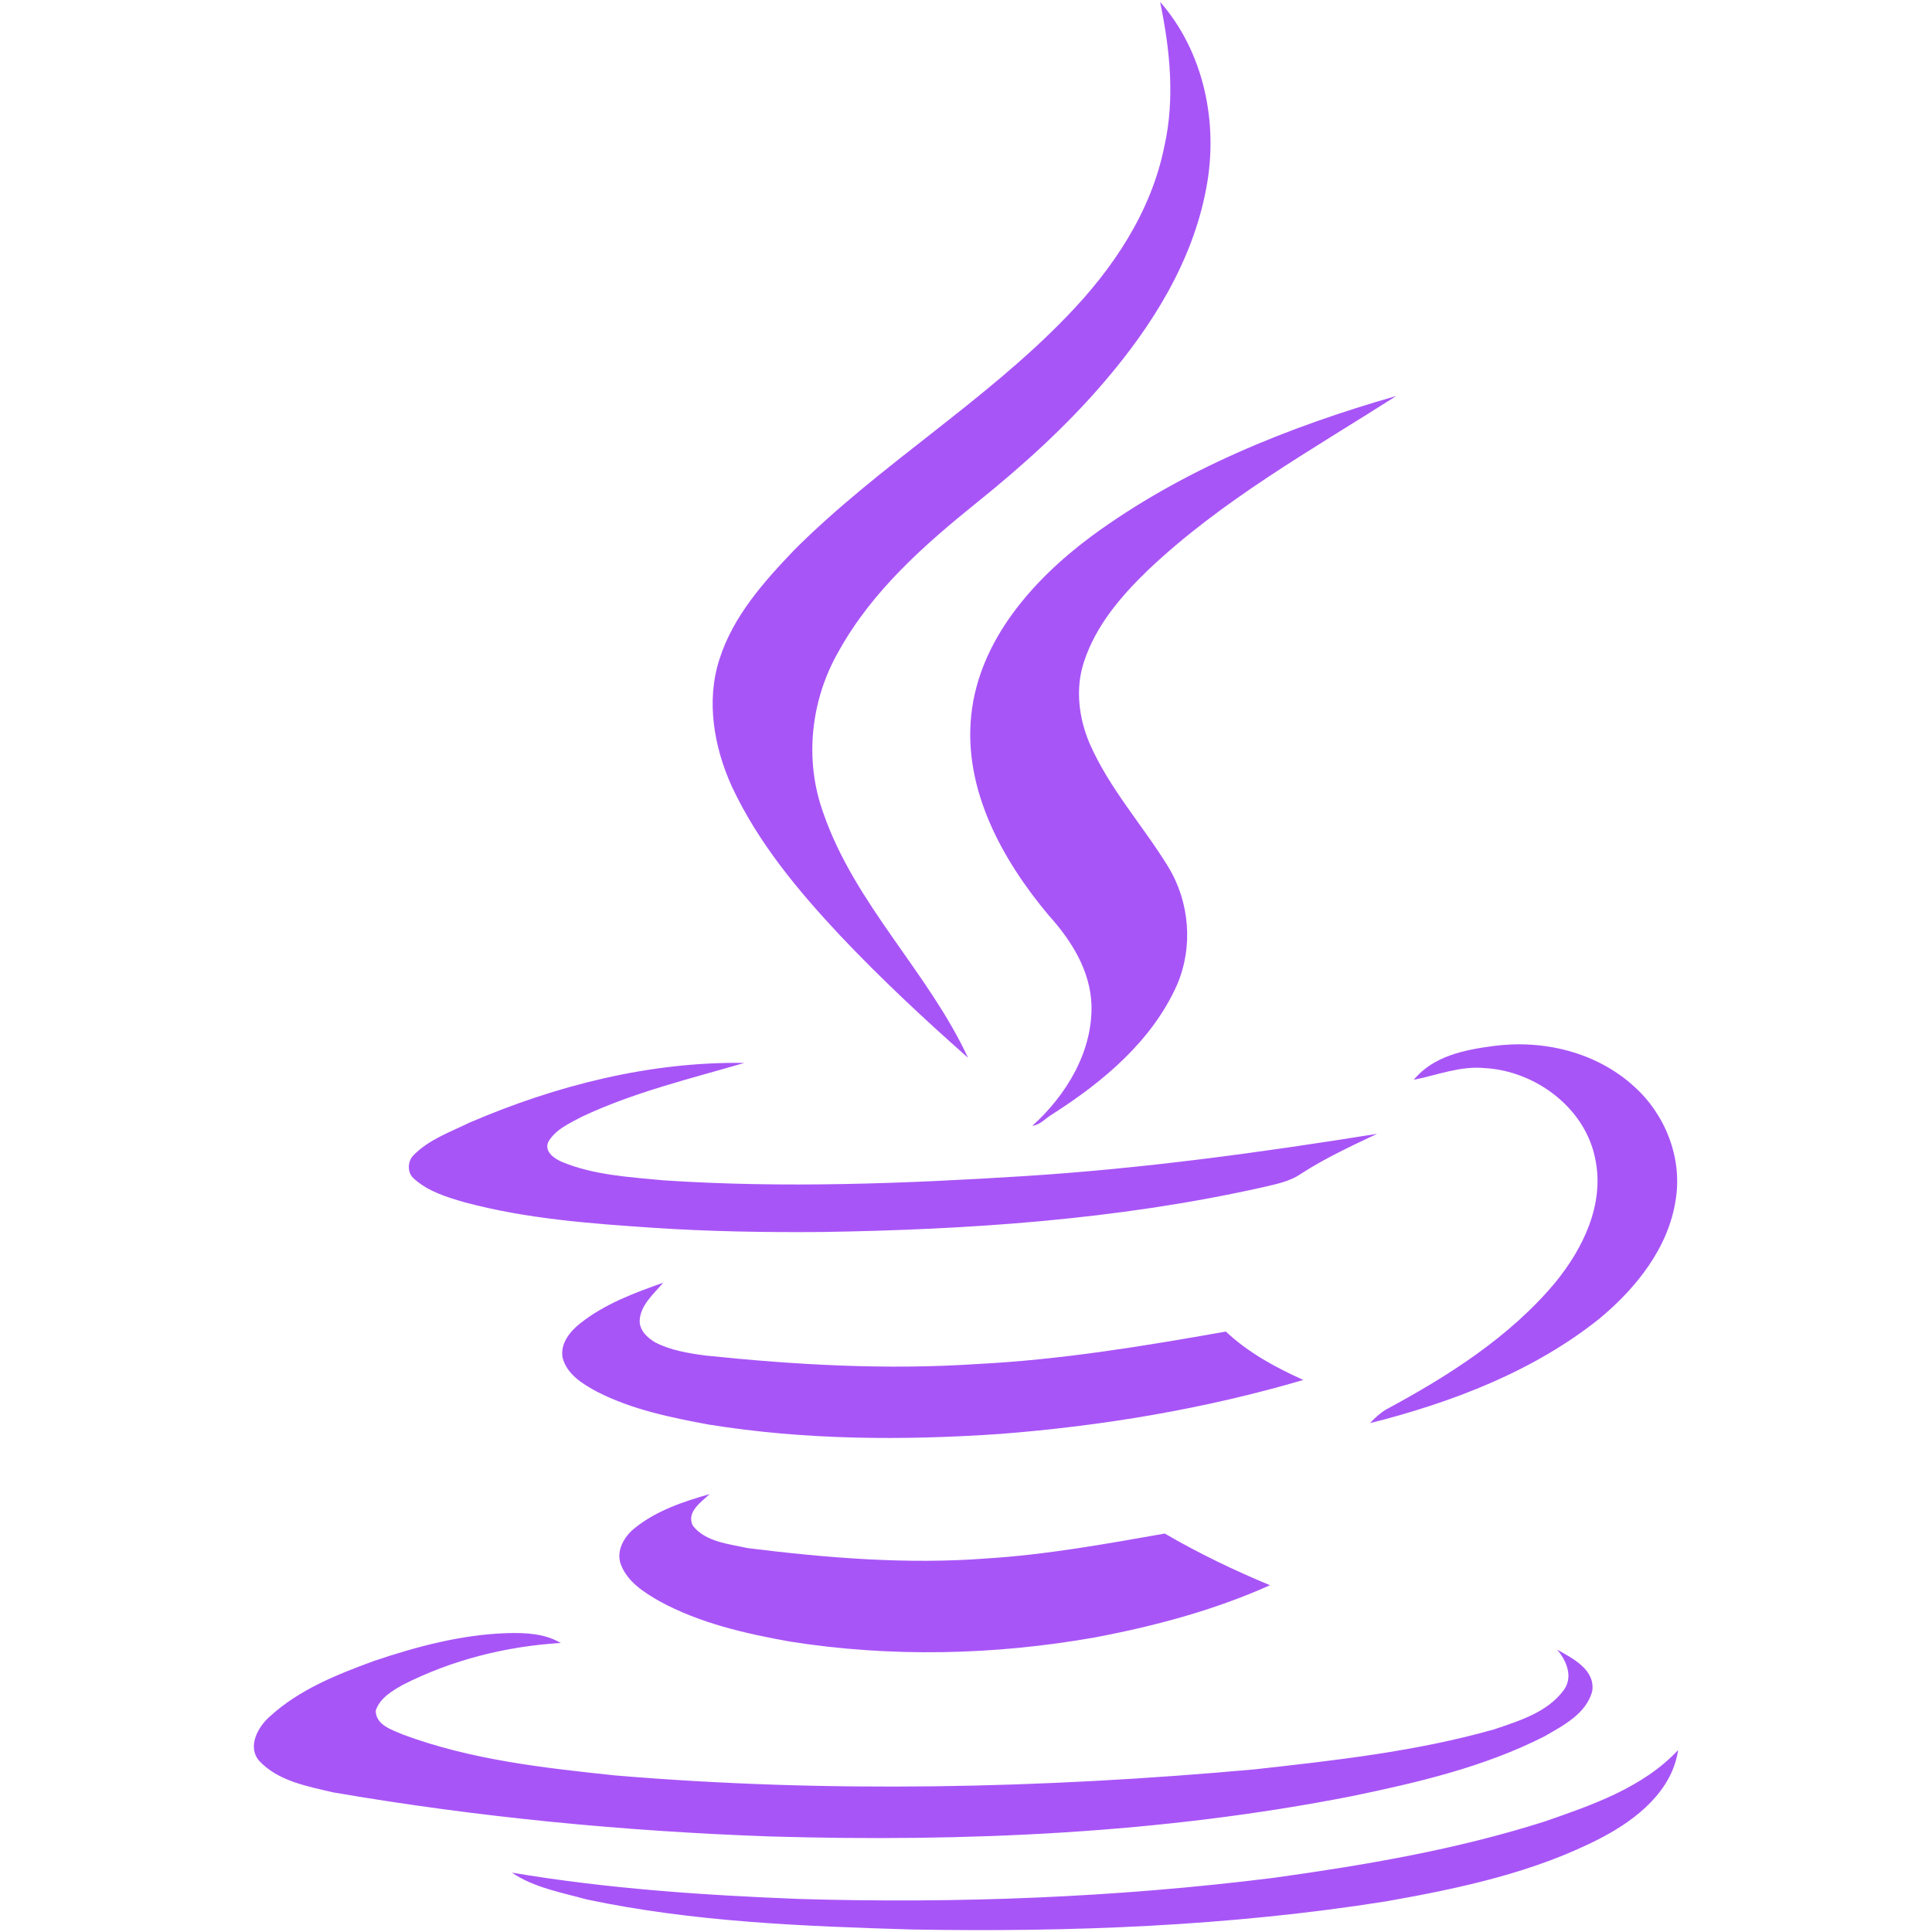
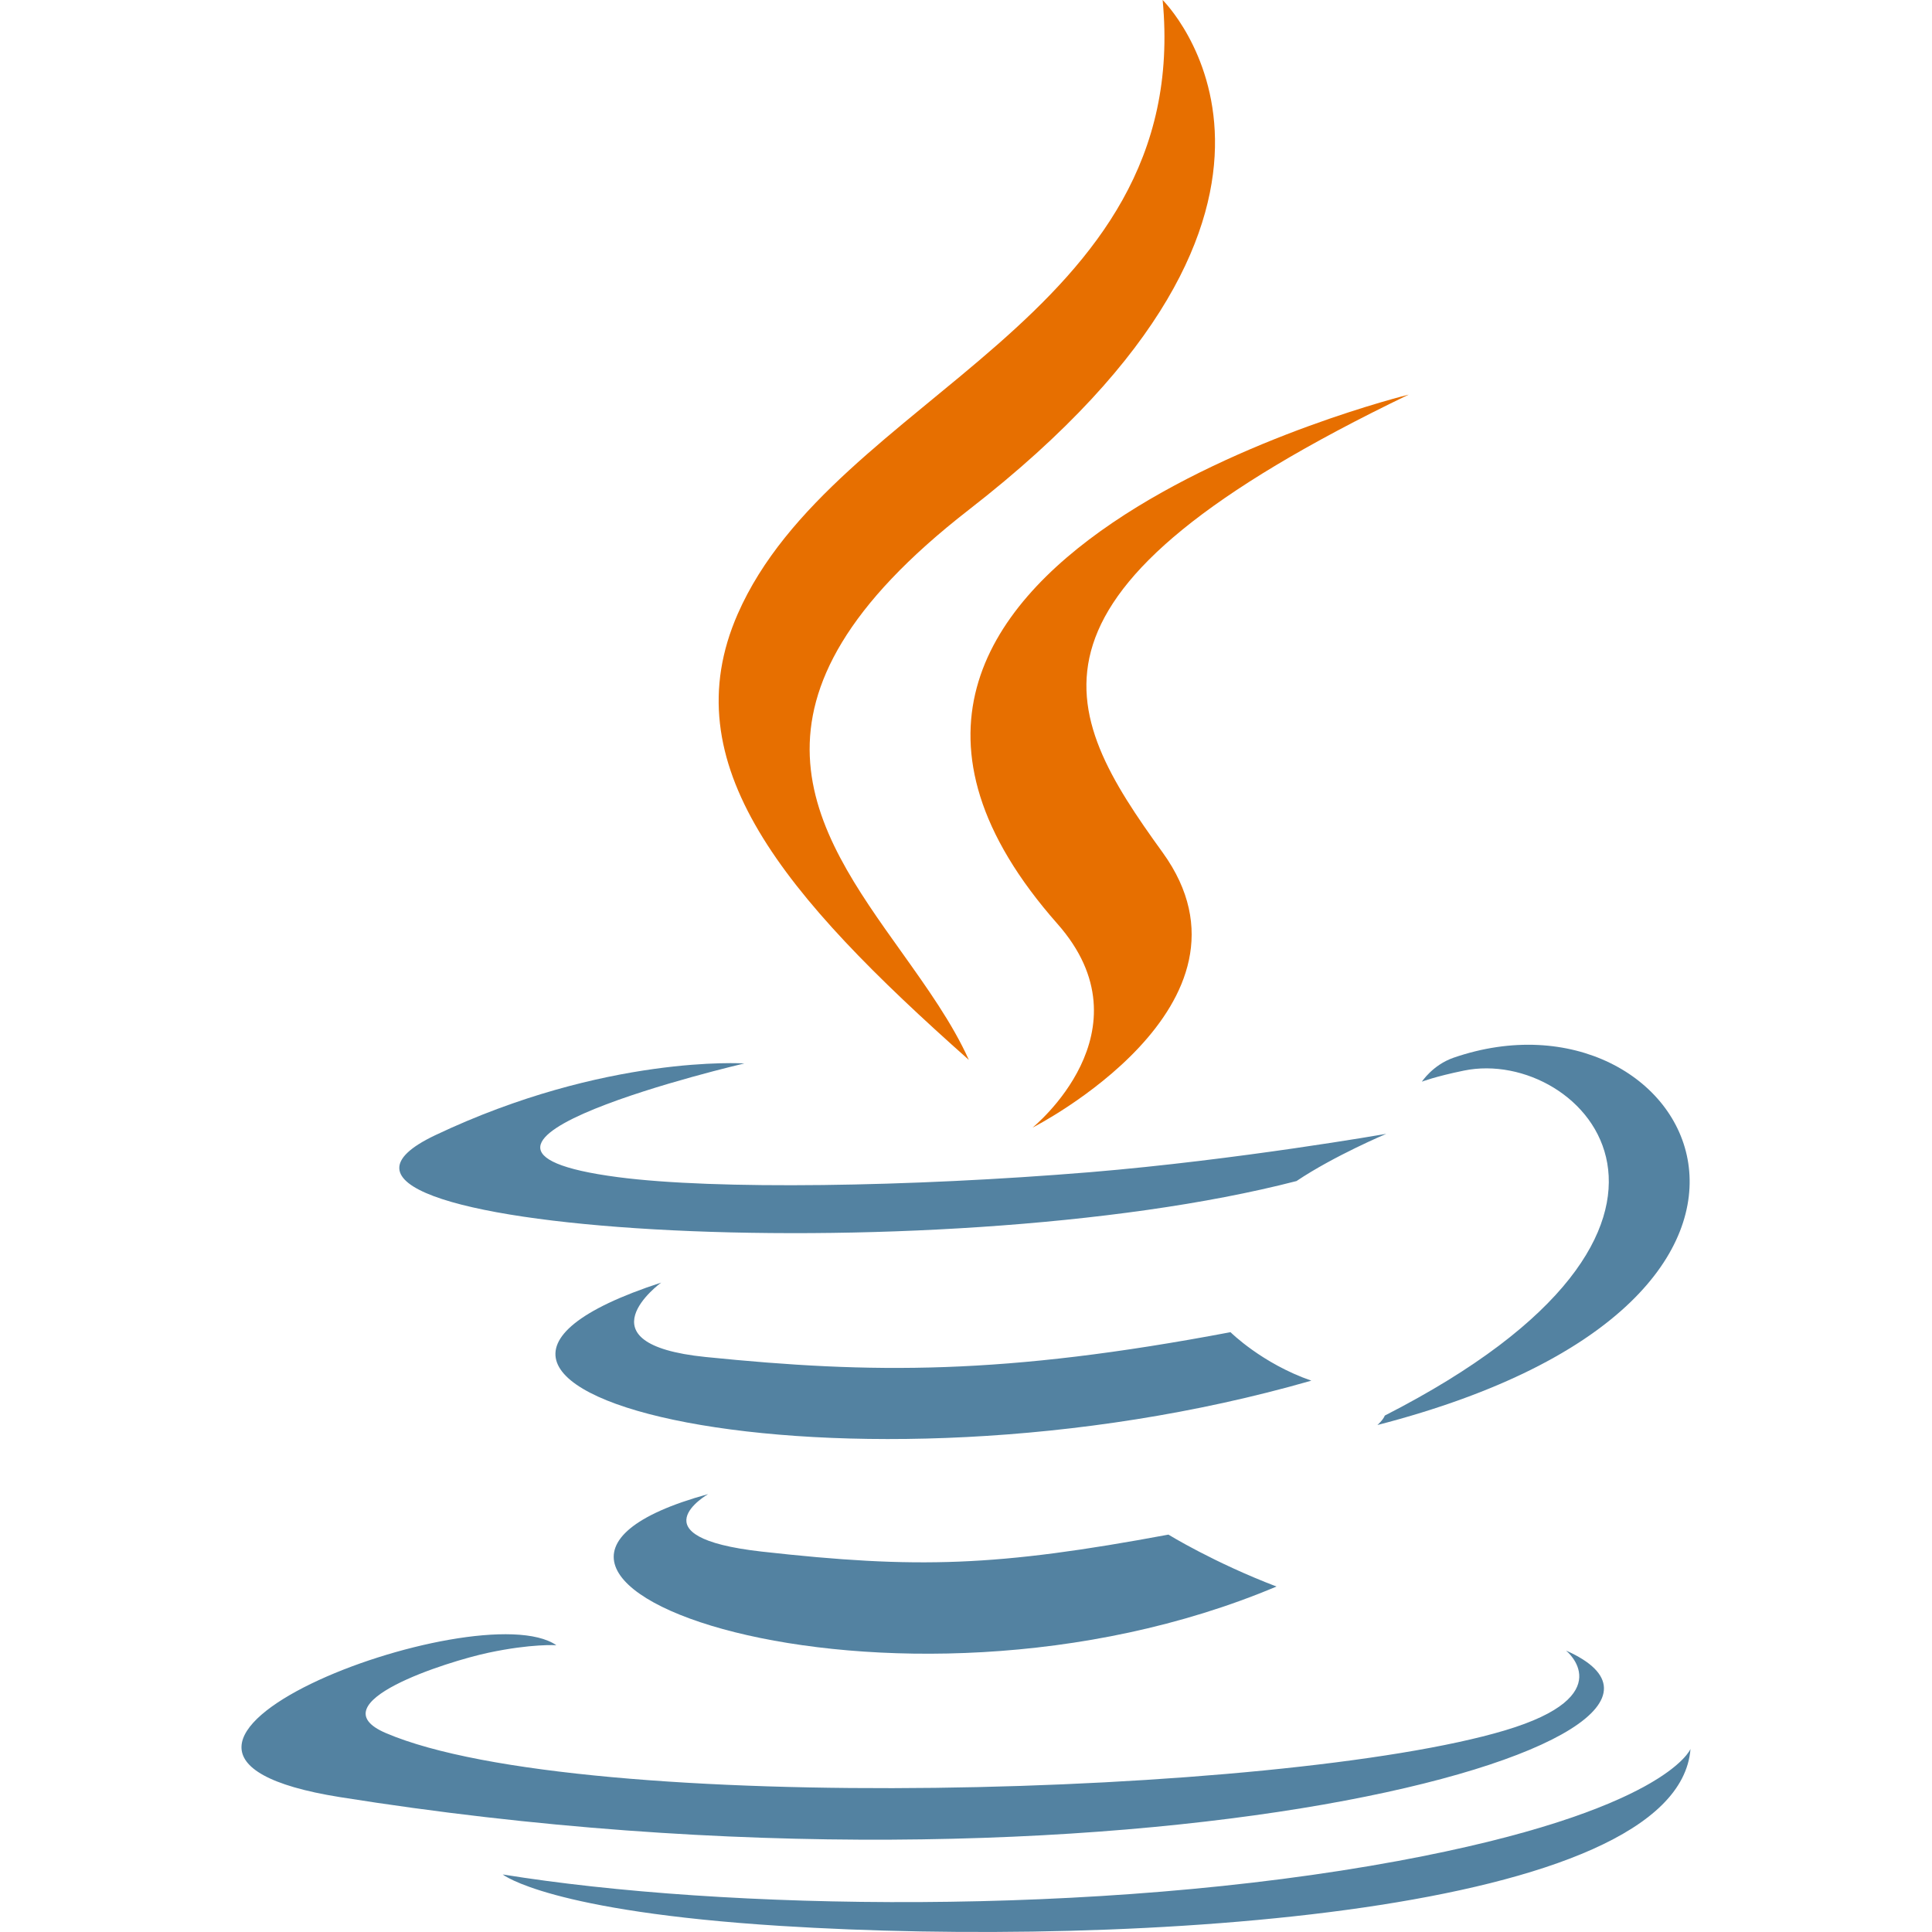
- <svg xmlns="http://www.w3.org/2000/svg" fill="#A855F7" version="1.1" width="800px" height="800px" viewBox="0 0 512 512" enable-background="new 0 0 512 512" xml:space="preserve">
-   <g id="5151e0c8492e5103c096af88a51e8d81">
-     <path display="inline" d="M193.918,208.369c-4.729-10.456-6.849-22.652-3.236-33.731c3.612-11.327,11.703-20.413,19.794-28.878   c22.525-22.531,50.285-39.085,72.316-61.986c12.197-12.573,22.278-27.634,25.762-44.937c2.864-12.695,1.496-25.764-1.117-38.337   c11.7,13.319,15.559,32.363,12.197,49.541c-3.608,19.292-14.316,36.344-26.886,51.031c-10.081,11.827-21.659,22.282-33.731,31.993   c-14.065,11.327-27.88,23.524-36.716,39.457c-7.472,12.943-9.215,28.876-4.11,42.942c8.341,24.146,27.756,42.071,38.338,64.848   c-11.703-10.332-23.152-21.036-33.86-32.361C211.471,236.001,200.889,223.307,193.918,208.369z M257.398,189.448   c-2.115,19.792,8.213,38.462,20.539,53.151c5.972,6.596,11.076,14.687,11.323,23.899c0.251,12.318-6.716,23.774-15.684,31.861   c2.119-0.246,3.612-2.115,5.355-3.11c13.443-8.589,26.385-19.418,32.982-34.227c4.357-10.083,3.362-22.034-2.362-31.371   c-6.724-10.953-15.559-20.662-20.786-32.61c-2.867-6.721-3.862-14.562-1.496-21.657c3.114-9.583,9.834-17.426,16.93-24.272   c19.54-18.544,43.189-31.743,65.844-46.179c-28.629,8.214-56.883,19.542-81.03,37.343   C273.702,153.727,259.515,169.658,257.398,189.448z M393.447,283.052c13.568,0.748,26.882,10.704,29.374,24.397   c2.366,11.825-3.358,23.524-10.705,32.485c-12.075,14.438-28.382,24.771-44.807,33.609c-1.622,0.991-2.99,2.237-4.235,3.608   c21.659-5.478,43.314-13.689,60.867-27.756c9.705-8.091,18.294-18.799,20.163-31.619c1.743-11.076-2.86-22.528-11.077-29.871   c-9.96-9.09-24.021-12.448-37.218-10.704c-7.593,0.995-15.931,2.613-21.158,8.961C380.877,284.921,386.971,282.429,393.447,283.052   z M123.22,318.647c16.303,4.357,33.108,5.603,49.787,6.724c14.936,0.995,29.875,1.246,44.937,1.12   c38.833-0.619,77.916-3.236,116.003-11.699c3.608-0.87,7.593-1.493,10.833-3.733c6.347-4.11,13.313-7.347,20.162-10.583   c-30.995,4.979-62.113,9.215-93.478,11.205c-31.74,1.991-63.731,3.236-95.593,1.121c-9.086-0.87-18.423-1.371-26.886-4.858   c-1.994-0.87-4.733-2.609-3.738-5.227c1.869-3.361,5.603-4.977,8.839-6.72c13.694-6.473,28.629-10.081,43.193-14.313   c-25.021-0.376-49.916,5.971-72.814,15.806c-5.105,2.491-10.83,4.481-14.936,8.714c-1.622,1.739-1.622,4.732,0.247,6.222   C113.511,315.787,118.487,317.28,123.22,318.647z M324.864,352.88c-21.784,3.859-43.694,7.472-65.726,8.589   c-24.147,1.618-48.294,0.247-72.191-2.241c-4.604-0.623-9.211-1.368-13.317-3.483c-2.116-1.246-4.231-3.236-4.106-5.854   c0.247-4.106,3.73-6.967,6.222-9.956c-7.715,2.739-15.434,5.599-21.906,10.708c-2.742,2.116-5.478,5.474-4.733,9.208   c1.125,4.356,5.356,6.97,9.09,8.96c9.208,4.733,19.54,6.846,29.625,8.714c25.511,4.11,51.527,4.235,77.167,2.488   c27.141-2.115,54.148-6.594,80.411-14.313C337.932,362.342,330.836,358.479,324.864,352.88z M188.068,395.951   c-6.97,1.99-14.066,4.357-19.79,8.957c-2.868,2.241-5.105,6.104-3.734,9.713c1.743,4.604,6.1,7.347,10.203,9.705   c10.708,5.854,22.78,8.589,34.604,10.708c26.765,4.229,54.27,3.608,80.908-1.12c15.806-2.989,31.615-7.221,46.301-13.815   c-9.584-3.984-18.917-8.467-27.878-13.693c-15.559,2.738-31.246,5.603-47.178,6.598c-21.032,1.618-42.319-0.125-63.355-2.738   c-4.98-1.121-11.202-1.618-14.563-5.976C181.847,400.677,185.828,398.063,188.068,395.951z M358.345,475.982   c17.424-3.604,34.977-7.719,50.908-15.806c4.976-2.867,11.076-5.979,12.698-11.95c0.87-5.725-5.105-8.714-9.337-11.08   c2.613,2.993,4.356,7.347,1.74,10.83c-4.357,5.853-11.821,8.091-18.42,10.332c-20.66,5.85-42.072,8.216-63.355,10.582   c-56.385,5.102-113.146,6.348-169.528,1.618c-18.92-1.994-38.217-4.109-56.264-10.829c-2.86-1.246-7.217-2.492-7.217-6.352   c1.117-3.354,4.357-5.227,7.217-6.845c12.945-6.595,27.384-10.207,41.822-11.077c-4.228-2.491-9.208-2.738-14.062-2.613   c-12.076,0.373-23.9,3.483-35.349,7.347c-9.834,3.604-19.916,7.59-27.76,14.811c-3.111,2.735-5.971,7.962-2.739,11.699   c4.98,5.353,12.699,6.72,19.54,8.338c38.338,6.599,77.171,10.328,116.011,11.699C255.781,488.184,307.684,485.942,358.345,475.982z    M409.378,482.706c-23.402,7.468-47.672,11.574-71.822,14.936c-41.696,5.227-83.769,6.845-125.716,5.603   c-25.515-0.995-51.03-2.738-76.176-6.974c5.85,3.984,13.071,5.227,19.794,7.096c28.257,5.976,57.255,7.096,86.01,7.966   c42.19,0.748,84.387-0.87,125.962-7.468c19.669-3.48,39.459-7.715,57.13-16.927c9.215-4.854,18.552-12.326,20.163-23.152   C435.391,473.741,421.951,478.349,409.378,482.706z">
- 
- </path>
-   </g>
+ <svg xmlns="http://www.w3.org/2000/svg" width="800px" height="800px" viewBox="0 0 32 32" fill="none">
+   <path d="M16.05 8.441C22.638 3.326 19.257 0 19.257 0C19.76 5.287 13.813 6.536 12.219 10.169C11.131 12.649 12.964 14.819 16.047 17.555C15.775 16.949 15.354 16.361 14.929 15.764C13.477 13.731 11.964 11.613 16.05 8.441Z" fill="#E76F00" />
+   <path d="M17.102 18.677C17.102 18.677 19.084 17.078 17.514 15.301C12.193 9.272 23.333 6.536 23.333 6.536C16.532 9.812 17.547 11.757 19.257 14.12C21.087 16.654 17.102 18.677 17.102 18.677Z" fill="#E76F00" />
+   <path d="M22.937 23.446C29.042 20.326 26.22 17.328 24.249 17.732C23.766 17.831 23.551 17.916 23.551 17.916C23.551 17.916 23.73 17.64 24.073 17.52C27.971 16.173 30.968 21.495 22.814 23.603C22.814 23.603 22.909 23.52 22.937 23.446Z" fill="#5382A1" />
+   <path d="M10.233 19.497C6.413 18.995 12.328 17.614 12.328 17.614C12.328 17.614 10.031 17.462 7.206 18.804C3.866 20.393 15.468 21.116 21.474 19.562C22.098 19.143 22.961 18.78 22.961 18.78C22.961 18.78 20.504 19.211 18.056 19.415C15.061 19.661 11.846 19.709 10.233 19.497Z" fill="#5382A1" />
+   <path d="M11.686 22.476C9.556 22.259 10.951 21.244 10.951 21.244C5.439 23.043 14.018 25.083 21.72 22.868C20.901 22.584 20.381 22.065 20.381 22.065C16.616 22.778 14.441 22.755 11.686 22.476Z" fill="#5382A1" />
+   <path d="M12.614 25.699C10.486 25.459 11.729 24.747 11.729 24.747C6.726 26.122 14.773 28.962 21.143 26.278C20.1 25.879 19.353 25.418 19.353 25.418C16.511 25.947 15.193 25.988 12.614 25.699Z" fill="#5382A1" />
+   <path d="M25.939 27.339C25.939 27.339 26.859 28.084 24.925 28.661C21.248 29.757 9.621 30.087 6.391 28.705C5.23 28.208 7.407 27.519 8.092 27.374C8.806 27.222 9.215 27.25 9.215 27.25C7.923 26.356 0.868 29.007 5.631 29.766C18.619 31.837 29.308 28.833 25.939 27.339Z" fill="#5382A1" />
+   <path d="M28 28.968C27.787 31.695 18.788 32.268 12.927 31.899C9.104 31.658 8.338 31.056 8.327 31.047C11.986 31.64 18.155 31.748 23.157 30.823C27.59 30.002 28 28.968 28 28.968Z" fill="#5382A1" />
</svg>
